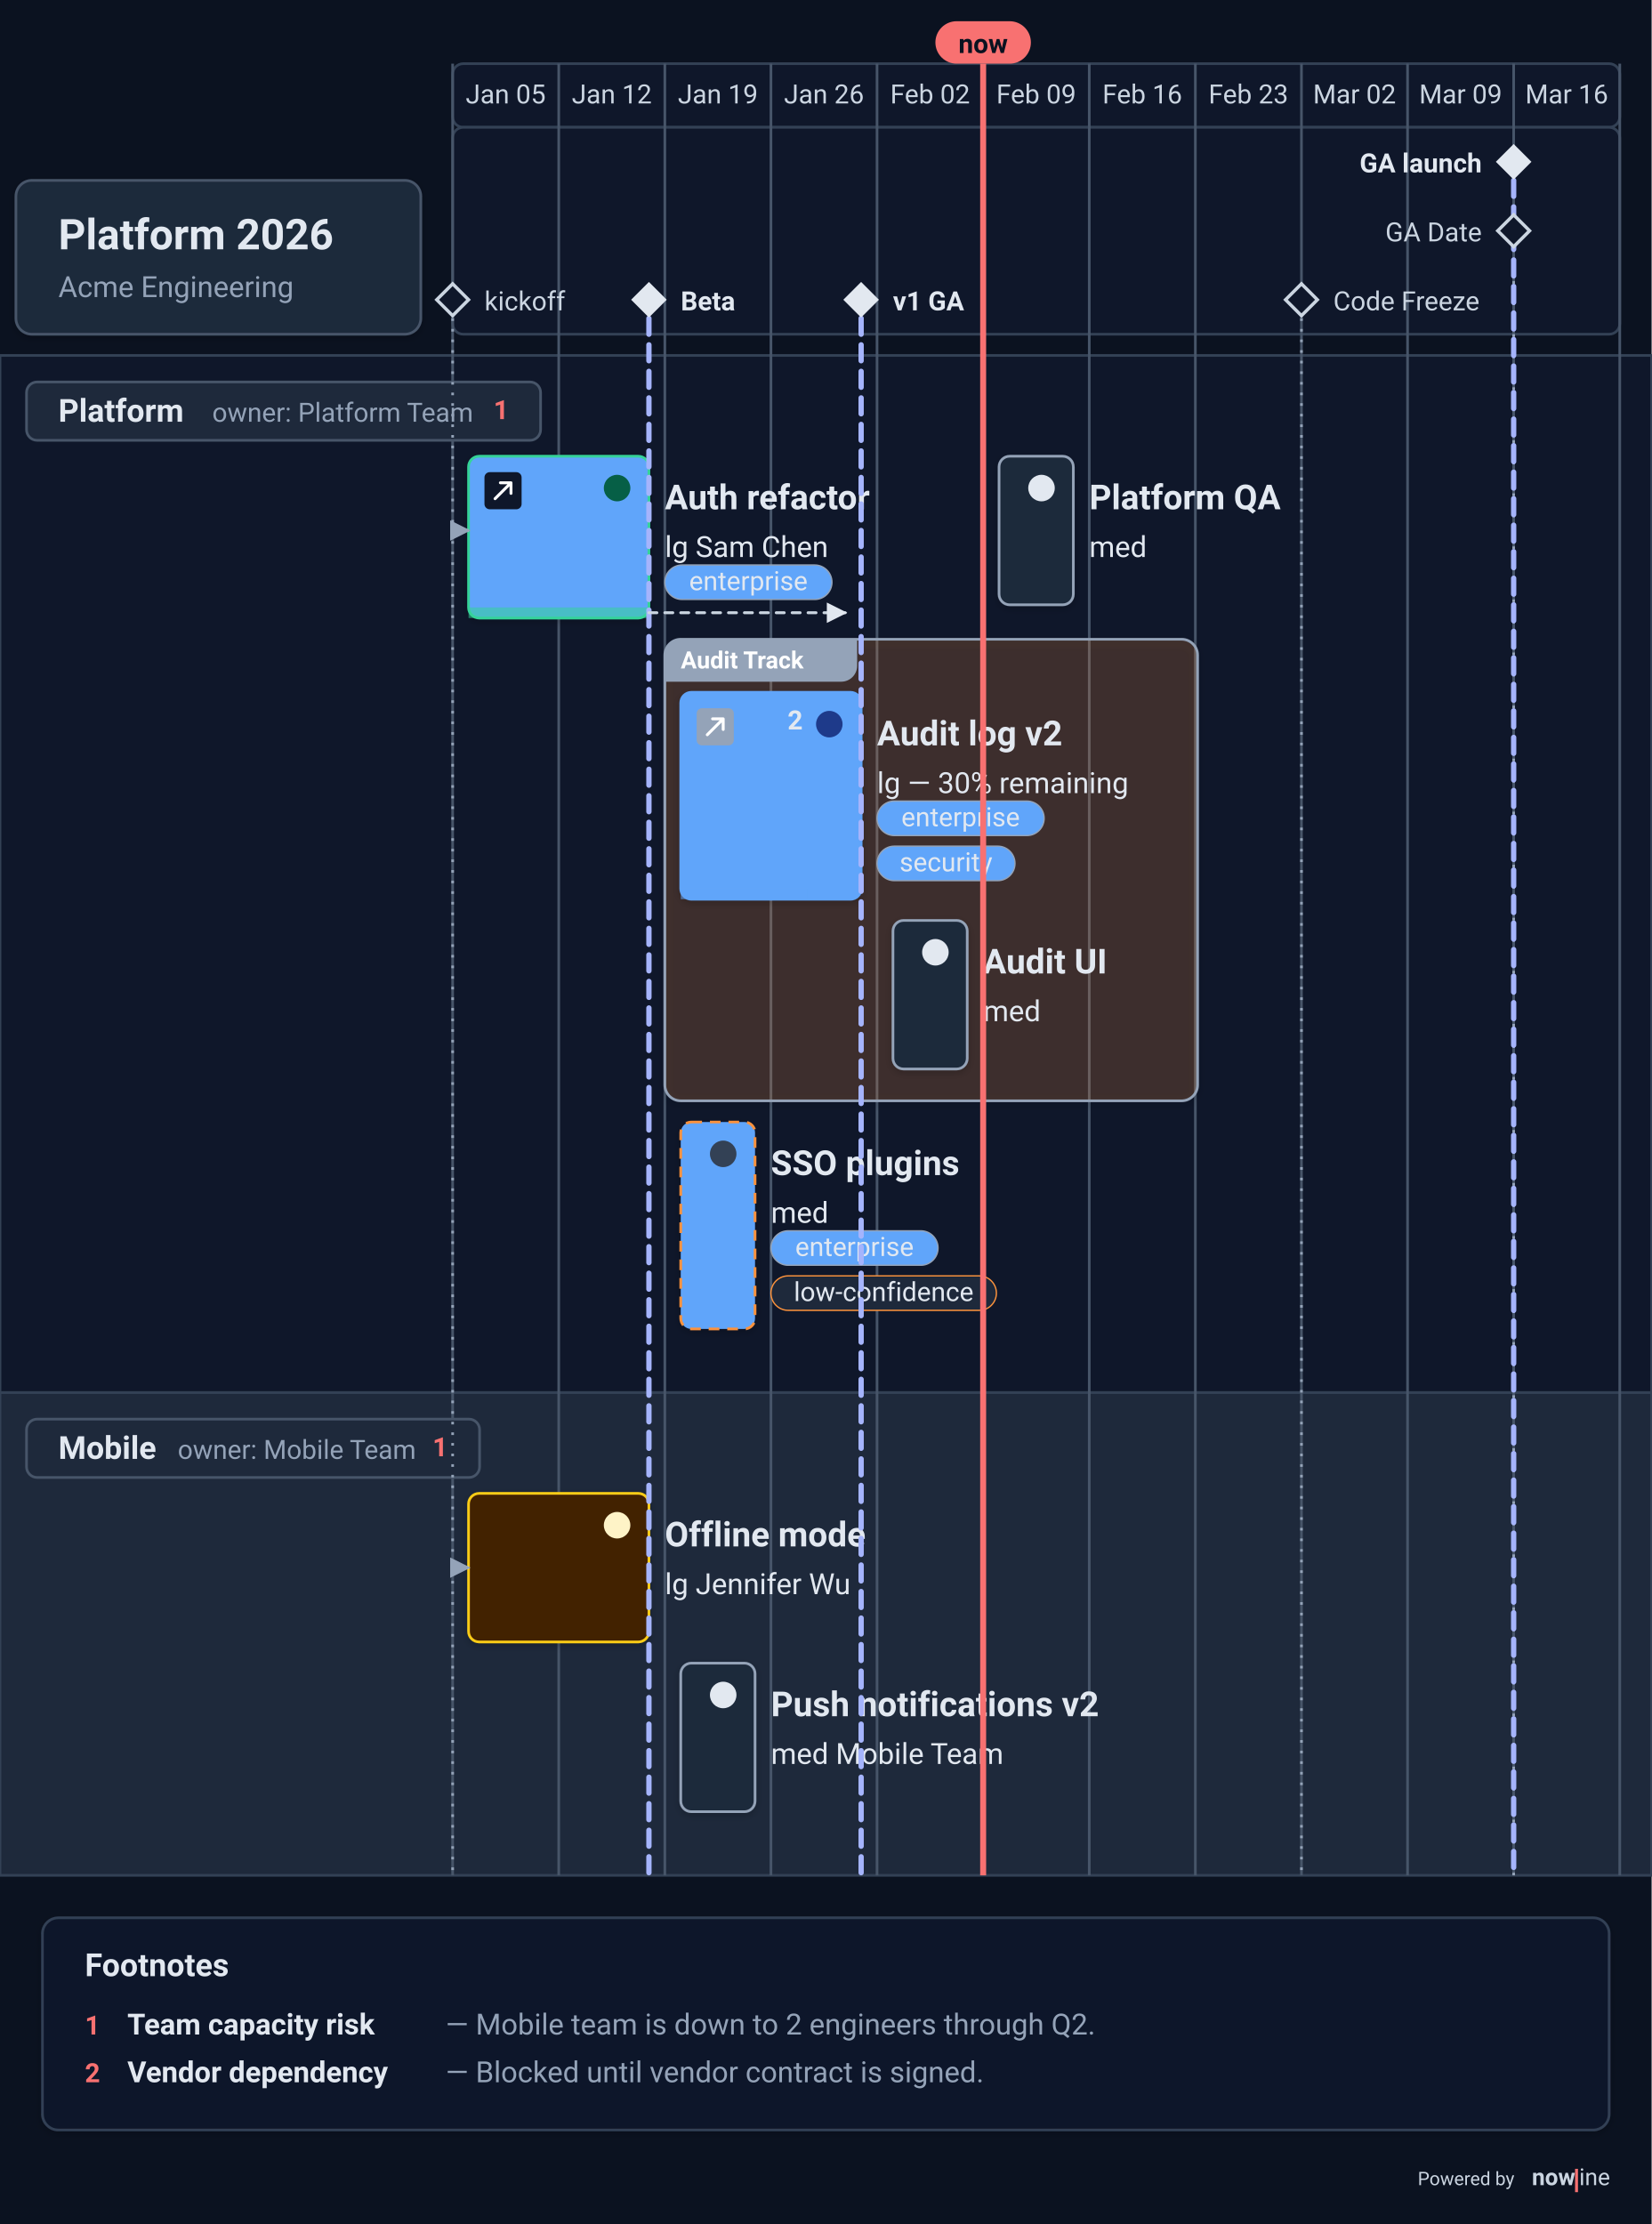
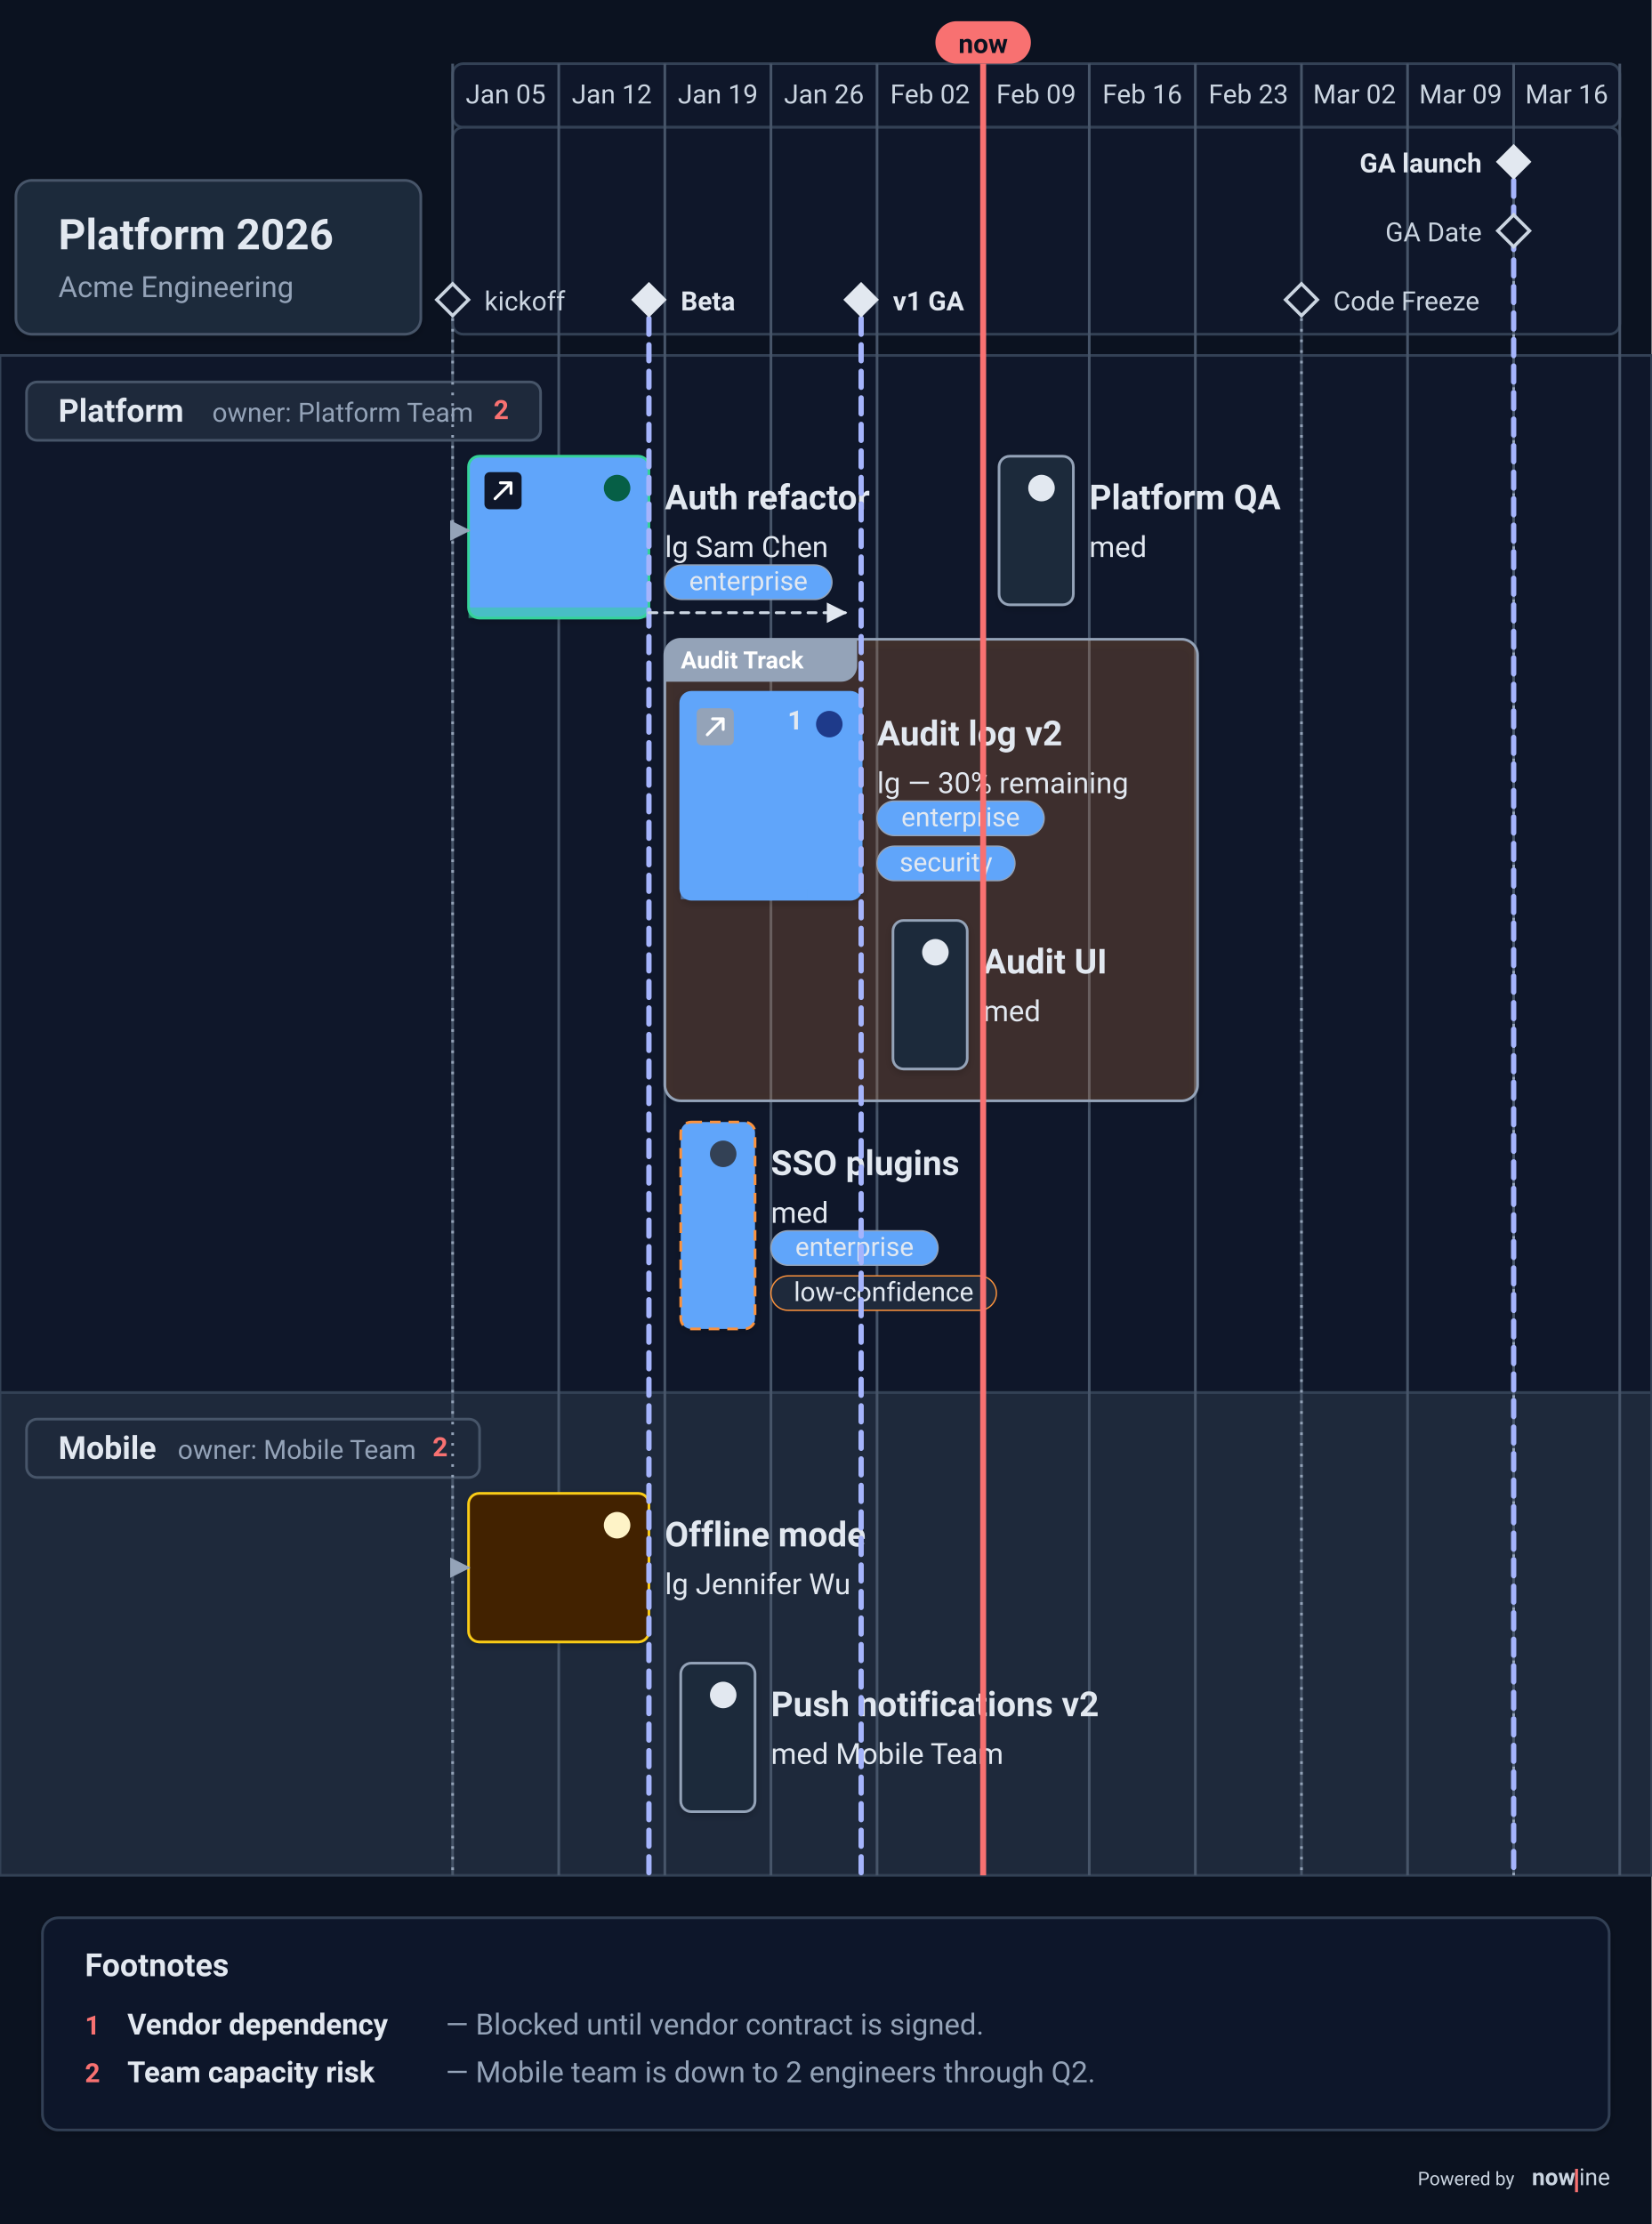
<svg xmlns="http://www.w3.org/2000/svg" data-generator="nowline" data-theme="dark" height="838.44" viewBox="0 0 622.64 838.44" width="622.64">
  <defs>
    <filter height="200%" id="nl-0-root-shadow-subtle" width="200%" x="-50%" y="-50%">
      <feGaussianBlur in="SourceAlpha" stdDeviation="1.5" />
      <feOffset dx="0" dy="1" result="offsetblur" />
      <feComponentTransfer>
        <feFuncA type="linear" slope="0.2" />
      </feComponentTransfer>
      <feMerge>
        <feMergeNode />
        <feMergeNode in="SourceGraphic" />
      </feMerge>
    </filter>
    <filter height="200%" id="nl-0-root-shadow-soft" width="200%" x="-50%" y="-50%">
      <feGaussianBlur in="SourceAlpha" stdDeviation="5" />
      <feOffset dx="0" dy="3" result="offsetblur" />
      <feComponentTransfer>
        <feFuncA type="linear" slope="0.3" />
      </feComponentTransfer>
      <feMerge>
        <feMergeNode />
        <feMergeNode in="SourceGraphic" />
      </feMerge>
    </filter>
    <filter height="200%" id="nl-0-root-shadow-hard" width="200%" x="-50%" y="-50%">
      <feGaussianBlur in="SourceAlpha" stdDeviation="0" />
      <feOffset dx="2" dy="2" result="offsetblur" />
      <feComponentTransfer>
        <feFuncA type="linear" slope="0.45" />
      </feComponentTransfer>
      <feMerge>
        <feMergeNode />
        <feMergeNode in="SourceGraphic" />
      </feMerge>
    </filter>
    <marker id="nl-0-root-arrow" viewBox="0 0 10 10" refX="9" refY="5" markerWidth="7" markerHeight="7" orient="auto">
      <path d="M 0 0 L 10 5 L 0 10 z" fill="#94a3b8" />
    </marker>
    <marker id="nl-0-root-arrow-light" viewBox="0 0 10 10" refX="9" refY="5" markerWidth="7" markerHeight="7" orient="auto">
      <path d="M 0 0 L 10 5 L 0 10 z" fill="#64748b" />
    </marker>
    <marker id="nl-0-root-arrow-dark" viewBox="0 0 10 10" refX="9" refY="5" markerWidth="7" markerHeight="7" orient="auto">
      <path d="M 0 0 L 10 5 L 0 10 z" fill="#e2e8f0" />
    </marker>
  </defs>
  <rect fill="#0b1220" height="838.44" width="622.64" x="0" y="0" />
  <g data-layer="timeline">
    <rect fill="#0f172a" height="24" rx="4" ry="4" stroke="#334155" stroke-width="1" width="440" x="170.64" y="24" />
    <rect fill="#0f172a" height="78" rx="4" ry="4" stroke="#334155" stroke-width="1" width="440" x="170.64" y="48" />
    <text fill="#cbd5e1" font-family="system-ui, -apple-system, &quot;Segoe UI&quot;, Roboto, sans-serif" font-size="10" text-anchor="middle" x="190.64" y="39">Jan 05</text>
    <text fill="#cbd5e1" font-family="system-ui, -apple-system, &quot;Segoe UI&quot;, Roboto, sans-serif" font-size="10" text-anchor="middle" x="230.64" y="39">Jan 12</text>
    <text fill="#cbd5e1" font-family="system-ui, -apple-system, &quot;Segoe UI&quot;, Roboto, sans-serif" font-size="10" text-anchor="middle" x="270.64" y="39">Jan 19</text>
    <text fill="#cbd5e1" font-family="system-ui, -apple-system, &quot;Segoe UI&quot;, Roboto, sans-serif" font-size="10" text-anchor="middle" x="310.64" y="39">Jan 26</text>
    <text fill="#cbd5e1" font-family="system-ui, -apple-system, &quot;Segoe UI&quot;, Roboto, sans-serif" font-size="10" text-anchor="middle" x="350.64" y="39">Feb 02</text>
    <text fill="#cbd5e1" font-family="system-ui, -apple-system, &quot;Segoe UI&quot;, Roboto, sans-serif" font-size="10" text-anchor="middle" x="390.64" y="39">Feb 09</text>
    <text fill="#cbd5e1" font-family="system-ui, -apple-system, &quot;Segoe UI&quot;, Roboto, sans-serif" font-size="10" text-anchor="middle" x="430.64" y="39">Feb 16</text>
    <text fill="#cbd5e1" font-family="system-ui, -apple-system, &quot;Segoe UI&quot;, Roboto, sans-serif" font-size="10" text-anchor="middle" x="470.64" y="39">Feb 23</text>
    <text fill="#cbd5e1" font-family="system-ui, -apple-system, &quot;Segoe UI&quot;, Roboto, sans-serif" font-size="10" text-anchor="middle" x="510.64" y="39">Mar 02</text>
    <text fill="#cbd5e1" font-family="system-ui, -apple-system, &quot;Segoe UI&quot;, Roboto, sans-serif" font-size="10" text-anchor="middle" x="550.64" y="39">Mar 09</text>
    <text fill="#cbd5e1" font-family="system-ui, -apple-system, &quot;Segoe UI&quot;, Roboto, sans-serif" font-size="10" text-anchor="middle" x="590.64" y="39">Mar 16</text>
  </g>
  <g data-id="platform" data-layer="swimlane-bg">
    <rect fill="#0f172a" height="391" stroke="#334155" stroke-width="1" width="622.64" x="0" y="134" />
  </g>
  <g data-id="mobile" data-layer="swimlane-bg">
    <rect fill="#1e293b" height="182" stroke="#334155" stroke-width="1" width="622.64" x="0" y="525" />
  </g>
  <g data-layer="grid">
    <line stroke="#475569" stroke-width="1" x1="170.64" x2="170.64" y1="24" y2="707" />
    <line stroke="#475569" stroke-width="1" x1="210.64" x2="210.64" y1="24" y2="707" />
    <line stroke="#475569" stroke-width="1" x1="250.64" x2="250.64" y1="24" y2="707" />
    <line stroke="#475569" stroke-width="1" x1="290.64" x2="290.64" y1="24" y2="707" />
    <line stroke="#475569" stroke-width="1" x1="330.64" x2="330.64" y1="24" y2="707" />
    <line stroke="#475569" stroke-width="1" x1="370.64" x2="370.64" y1="24" y2="707" />
    <line stroke="#475569" stroke-width="1" x1="410.64" x2="410.64" y1="24" y2="707" />
    <line stroke="#475569" stroke-width="1" x1="450.64" x2="450.64" y1="24" y2="707" />
    <line stroke="#475569" stroke-width="1" x1="490.64" x2="490.64" y1="24" y2="707" />
    <line stroke="#475569" stroke-width="1" x1="530.64" x2="530.64" y1="24" y2="707" />
    <line stroke="#475569" stroke-width="1" x1="570.64" x2="570.64" y1="24" y2="707" />
    <line stroke="#475569" stroke-width="1" x1="610.64" x2="610.64" y1="24" y2="707" />
  </g>
  <g data-id="platform" data-layer="swimlane">
    <rect fill="#1e293b" height="22" rx="4" ry="4" stroke="#475569" stroke-width="1" width="193.8" x="10" y="144" />
    <text fill="#e2e8f0" font-family="system-ui, -apple-system, &quot;Segoe UI&quot;, Roboto, sans-serif" font-size="12" font-weight="600" x="22" y="159">Platform</text>
    <text fill="#94a3b8" font-family="system-ui, -apple-system, &quot;Segoe UI&quot;, Roboto, sans-serif" font-size="10" x="80" y="159">owner: Platform Team</text>
-     <text fill="#f87171" font-family="system-ui, -apple-system, &quot;Segoe UI&quot;, Roboto, sans-serif" font-size="10" font-weight="700" text-anchor="end" x="191.8" y="158">1</text>
+     <text fill="#f87171" font-family="system-ui, -apple-system, &quot;Segoe UI&quot;, Roboto, sans-serif" font-size="10" font-weight="700" text-anchor="end" x="191.8" y="158">2</text>
    <g data-id="auth-refactor" data-layer="item">
      <rect fill="#60a5fa" filter="url(#nl-0-root-shadow-subtle)" height="61" rx="4" ry="4" stroke="#34d399" stroke-width="1" width="68" x="176.64" y="172" />
      <rect fill="#34d399" height="4" opacity="0.55" width="68" x="176.64" y="229" />
      <circle cx="232.64" cy="184" fill="#065f46" r="5" />
      <text fill="#e2e8f0" font-family="system-ui, -apple-system, &quot;Segoe UI&quot;, Roboto, sans-serif" font-size="13" font-weight="600" x="250.64" y="192">Auth refactor</text>
      <text fill="#e2e8f0" font-family="system-ui, -apple-system, &quot;Segoe UI&quot;, Roboto, sans-serif" font-size="11" x="250.64" y="210">lg Sam Chen</text>
      <a href="https://github.com/acme/auth/issues/123" rel="noopener" target="_blank">
        <rect fill="#0f172a" height="14" rx="2" ry="2" width="14" x="182.64" y="178" />
        <path d="M186.64 188 L192.64 182 M188.64 182 H192.64 V186" fill="none" stroke="#ffffff" stroke-linecap="round" stroke-linejoin="round" stroke-width="1.1" />
      </a>
      <rect fill="#60a5fa" height="13" rx="6.5" ry="6.5" stroke="#94a3b8" stroke-width="0.5" width="63" x="250.64" y="213" />
      <text fill="#e2e8f0" font-family="system-ui, -apple-system, &quot;Segoe UI&quot;, Roboto, sans-serif" font-size="10" font-style="normal" font-weight="400" text-anchor="middle" x="282.14" y="222.5">enterprise</text>
    </g>
    <g data-layer="parallel">
      <g data-id="audit-track" data-layer="group">
        <rect fill="#fb923c" fill-opacity="0.18" filter="url(#nl-0-root-shadow-subtle)" height="174" rx="6" ry="6" stroke="#94a3b8" stroke-width="1" width="200.84" x="250.64" y="241" />
        <path d="M256.64 241H323.14V251A6 6 0 0 1 317.14 257H250.64V247A6 6 0 0 1 256.64 241Z" fill="#94a3b8" />
        <text fill="#ffffff" font-family="system-ui, -apple-system, &quot;Segoe UI&quot;, Roboto, sans-serif" font-size="9" font-weight="600" x="256.64" y="252">Audit Track</text>
        <g data-id="audit-log" data-layer="item">
          <rect fill="#60a5fa" filter="url(#nl-0-root-shadow-subtle)" height="78" rx="4" ry="4" stroke="#60a5fa" stroke-width="1" width="68" x="256.64" y="261" />
          <rect fill="#60a5fa" height="4" opacity="0.55" width="47.6" x="256.64" y="335" />
          <circle cx="312.64" cy="273" fill="#1e3a8a" r="5" />
          <text fill="#e2e8f0" font-family="system-ui, -apple-system, &quot;Segoe UI&quot;, Roboto, sans-serif" font-size="13" font-weight="600" x="330.64" y="281">Audit log v2</text>
          <text fill="#e2e8f0" font-family="system-ui, -apple-system, &quot;Segoe UI&quot;, Roboto, sans-serif" font-size="11" x="330.64" y="299">lg — 30% remaining</text>
-           <text fill="#e2e8f0" font-family="system-ui, -apple-system, &quot;Segoe UI&quot;, Roboto, sans-serif" font-size="10" font-weight="700" text-anchor="end" x="302.64" y="275">2</text>
+           <text fill="#e2e8f0" font-family="system-ui, -apple-system, &quot;Segoe UI&quot;, Roboto, sans-serif" font-size="10" font-weight="700" text-anchor="end" x="302.64" y="275">1</text>
          <a href="https://wiki.acme.com/audit" rel="noopener" target="_blank">
            <rect fill="#94a3b8" height="14" rx="2" ry="2" width="14" x="262.64" y="267" />
            <path d="M266.64 277 L272.64 271 M268.64 271 H272.64 V275" fill="none" stroke="#ffffff" stroke-linecap="round" stroke-linejoin="round" stroke-width="1.1" />
          </a>
          <rect fill="#60a5fa" height="13" rx="6.5" ry="6.5" stroke="#94a3b8" stroke-width="0.5" width="63" x="330.64" y="302" />
          <text fill="#e2e8f0" font-family="system-ui, -apple-system, &quot;Segoe UI&quot;, Roboto, sans-serif" font-size="10" font-style="normal" font-weight="400" text-anchor="middle" x="362.14" y="311.5">enterprise</text>
          <rect fill="#60a5fa" height="13" rx="6.5" ry="6.5" stroke="#94a3b8" stroke-width="0.5" width="52" x="330.64" y="319" />
          <text fill="#e2e8f0" font-family="system-ui, -apple-system, &quot;Segoe UI&quot;, Roboto, sans-serif" font-size="10" font-style="normal" font-weight="400" text-anchor="middle" x="356.64" y="328.5">security</text>
        </g>
        <g data-id="audit-ui" data-layer="item">
          <rect fill="#1e293b" filter="url(#nl-0-root-shadow-subtle)" height="56" rx="4" ry="4" stroke="#94a3b8" stroke-width="1" width="28" x="336.64" y="347" />
          <circle cx="352.64" cy="359" fill="#e2e8f0" r="5" />
          <text fill="#e2e8f0" font-family="system-ui, -apple-system, &quot;Segoe UI&quot;, Roboto, sans-serif" font-size="13" font-weight="600" x="370.64" y="367">Audit UI</text>
          <text fill="#e2e8f0" font-family="system-ui, -apple-system, &quot;Segoe UI&quot;, Roboto, sans-serif" font-size="11" x="370.64" y="385">med</text>
        </g>
      </g>
      <g data-id="sso" data-layer="item">
        <rect fill="#60a5fa" filter="url(#nl-0-root-shadow-subtle)" height="78" rx="4" ry="4" stroke="#fb923c" stroke-dasharray="4 3" stroke-width="1" width="28" x="256.64" y="423" />
        <circle cx="272.64" cy="435" fill="#334155" r="5" />
        <text fill="#e2e8f0" font-family="system-ui, -apple-system, &quot;Segoe UI&quot;, Roboto, sans-serif" font-size="13" font-weight="600" x="290.64" y="443">SSO plugins</text>
        <text fill="#e2e8f0" font-family="system-ui, -apple-system, &quot;Segoe UI&quot;, Roboto, sans-serif" font-size="11" x="290.64" y="461">med</text>
        <rect fill="#60a5fa" height="13" rx="6.5" ry="6.5" stroke="#94a3b8" stroke-width="0.5" width="63" x="290.64" y="464" />
        <text fill="#e2e8f0" font-family="system-ui, -apple-system, &quot;Segoe UI&quot;, Roboto, sans-serif" font-size="10" font-style="normal" font-weight="400" text-anchor="middle" x="322.14" y="473.5">enterprise</text>
        <rect fill="#1e293b" height="13" rx="6.5" ry="6.5" stroke="#fb923c" stroke-width="0.5" width="85" x="290.64" y="481" />
        <text fill="#e2e8f0" font-family="system-ui, -apple-system, &quot;Segoe UI&quot;, Roboto, sans-serif" font-size="10" font-style="normal" font-weight="400" text-anchor="middle" x="333.14" y="490.5">low-confidence</text>
      </g>
    </g>
    <g data-id="platform-qa" data-layer="item">
      <rect fill="#1e293b" filter="url(#nl-0-root-shadow-subtle)" height="56" rx="4" ry="4" stroke="#94a3b8" stroke-width="1" width="28" x="376.64" y="172" />
      <circle cx="392.64" cy="184" fill="#e2e8f0" r="5" />
      <text fill="#e2e8f0" font-family="system-ui, -apple-system, &quot;Segoe UI&quot;, Roboto, sans-serif" font-size="13" font-weight="600" x="410.64" y="192">Platform QA</text>
      <text fill="#e2e8f0" font-family="system-ui, -apple-system, &quot;Segoe UI&quot;, Roboto, sans-serif" font-size="11" x="410.64" y="210">med</text>
    </g>
  </g>
  <g data-id="mobile" data-layer="swimlane">
    <rect fill="#1e293b" height="22" rx="4" ry="4" stroke="#475569" stroke-width="1" width="170.8" x="10" y="535" />
    <text fill="#e2e8f0" font-family="system-ui, -apple-system, &quot;Segoe UI&quot;, Roboto, sans-serif" font-size="12" font-weight="600" x="22" y="550">Mobile</text>
    <text fill="#94a3b8" font-family="system-ui, -apple-system, &quot;Segoe UI&quot;, Roboto, sans-serif" font-size="10" x="67" y="550">owner: Mobile Team</text>
-     <text fill="#f87171" font-family="system-ui, -apple-system, &quot;Segoe UI&quot;, Roboto, sans-serif" font-size="10" font-weight="700" text-anchor="end" x="168.8" y="549">1</text>
+     <text fill="#f87171" font-family="system-ui, -apple-system, &quot;Segoe UI&quot;, Roboto, sans-serif" font-size="10" font-weight="700" text-anchor="end" x="168.8" y="549">2</text>
    <g data-id="offline" data-layer="item">
      <rect fill="#422006" filter="url(#nl-0-root-shadow-subtle)" height="56" rx="4" ry="4" stroke="#facc15" stroke-width="1" width="68" x="176.64" y="563" />
      <circle cx="232.64" cy="575" fill="#fef3c7" r="5" />
      <text fill="#e2e8f0" font-family="system-ui, -apple-system, &quot;Segoe UI&quot;, Roboto, sans-serif" font-size="13" font-weight="600" x="250.64" y="583">Offline mode</text>
      <text fill="#e2e8f0" font-family="system-ui, -apple-system, &quot;Segoe UI&quot;, Roboto, sans-serif" font-size="11" x="250.64" y="601">lg Jennifer Wu</text>
    </g>
    <g data-id="push-v2" data-layer="item">
      <rect fill="#1e293b" filter="url(#nl-0-root-shadow-subtle)" height="56" rx="4" ry="4" stroke="#94a3b8" stroke-width="1" width="28" x="256.64" y="627" />
      <circle cx="272.64" cy="639" fill="#e2e8f0" r="5" />
      <text fill="#e2e8f0" font-family="system-ui, -apple-system, &quot;Segoe UI&quot;, Roboto, sans-serif" font-size="13" font-weight="600" x="290.64" y="647">Push notifications v2</text>
      <text fill="#e2e8f0" font-family="system-ui, -apple-system, &quot;Segoe UI&quot;, Roboto, sans-serif" font-size="11" x="290.64" y="665">med Mobile Team</text>
    </g>
  </g>
  <path d="M170.64 200 L176.64 200" fill="none" marker-end="url(#nl-0-root-arrow)" stroke="#cbd5e1" stroke-linejoin="round" stroke-width="1.1" />
  <path d="M170.64 591 L176.64 591" fill="none" marker-end="url(#nl-0-root-arrow)" stroke="#cbd5e1" stroke-linejoin="round" stroke-width="1.1" />
  <line stroke="#94a3b8" stroke-dasharray="1 3" stroke-width="1" x1="170.64" x2="170.64" y1="120" y2="707" />
  <line stroke="#94a3b8" stroke-dasharray="1 3" stroke-width="1" x1="490.64" x2="490.64" y1="120" y2="707" />
  <line stroke="#94a3b8" stroke-dasharray="1 3" stroke-width="1" x1="570.64" x2="570.64" y1="94" y2="707" />
  <line stroke="#a5b4fc" stroke-dasharray="6 4" stroke-linecap="round" stroke-width="2" x1="244.64" x2="244.64" y1="120" y2="707" />
  <line stroke="#a5b4fc" stroke-dasharray="6 4" stroke-linecap="round" stroke-width="2" x1="324.64" x2="324.64" y1="120" y2="707" />
  <path d="M244.64 231 H318.64" fill="none" marker-end="url(#nl-0-root-arrow-dark)" stroke="#cbd5e1" stroke-dasharray="3 3" stroke-linecap="round" stroke-width="1.1" />
  <line stroke="#a5b4fc" stroke-dasharray="6 4" stroke-linecap="round" stroke-width="2" x1="570.64" x2="570.64" y1="68" y2="707" />
  <g data-id="kickoff" data-layer="anchor">
    <path d="M170.64 107 L176.64 113 L170.64 119 L164.64 113 Z" fill="#0f172a" stroke="#cbd5e1" stroke-width="1.25" />
    <text fill="#cbd5e1" font-family="system-ui, -apple-system, &quot;Segoe UI&quot;, Roboto, sans-serif" font-size="10" x="182.64" y="117">kickoff</text>
  </g>
  <g data-id="code-freeze" data-layer="anchor">
    <path d="M490.64 107 L496.64 113 L490.64 119 L484.64 113 Z" fill="#0f172a" stroke="#cbd5e1" stroke-width="1.25" />
    <text fill="#cbd5e1" font-family="system-ui, -apple-system, &quot;Segoe UI&quot;, Roboto, sans-serif" font-size="10" x="502.64" y="117">Code Freeze</text>
  </g>
  <g data-id="ga-date" data-layer="anchor">
    <path d="M570.64 81 L576.64 87 L570.64 93 L564.64 87 Z" fill="#0f172a" stroke="#cbd5e1" stroke-width="1.25" />
    <text fill="#cbd5e1" font-family="system-ui, -apple-system, &quot;Segoe UI&quot;, Roboto, sans-serif" font-size="10" text-anchor="end" x="558.64" y="91">GA Date</text>
  </g>
  <g data-id="beta" data-layer="milestone">
    <path d="M244.64 107 L250.64 113 L244.64 119 L238.64 113 Z" fill="#e2e8f0" stroke="#e2e8f0" stroke-width="1" />
    <text fill="#e2e8f0" font-family="system-ui, -apple-system, &quot;Segoe UI&quot;, Roboto, sans-serif" font-size="10" font-weight="600" x="256.64" y="117">Beta</text>
  </g>
  <g data-id="v1-ga" data-layer="milestone">
    <path d="M324.64 107 L330.64 113 L324.64 119 L318.64 113 Z" fill="#e2e8f0" stroke="#e2e8f0" stroke-width="1" />
    <text fill="#e2e8f0" font-family="system-ui, -apple-system, &quot;Segoe UI&quot;, Roboto, sans-serif" font-size="10" font-weight="600" x="336.64" y="117">v1 GA</text>
  </g>
  <g data-id="ga-launch" data-layer="milestone">
    <path d="M570.64 55 L576.64 61 L570.64 67 L564.64 61 Z" fill="#e2e8f0" stroke="#e2e8f0" stroke-width="1" />
    <text fill="#e2e8f0" font-family="system-ui, -apple-system, &quot;Segoe UI&quot;, Roboto, sans-serif" font-size="10" font-weight="600" text-anchor="end" x="558.64" y="65">GA launch</text>
  </g>
  <g data-layer="nowline">
    <line stroke="#f87171" stroke-width="2.25" x1="370.64" x2="370.64" y1="24" y2="707" />
    <rect fill="#f87171" height="16" rx="8" ry="8" width="36" x="352.64" y="8" />
    <text fill="#0b1220" font-family="system-ui, -apple-system, &quot;Segoe UI&quot;, Roboto, sans-serif" font-size="10" font-weight="700" text-anchor="middle" x="370.64" y="20">now</text>
  </g>
  <g data-layer="footnotes">
    <rect fill="#0f172a" filter="url(#nl-0-root-shadow-subtle)" height="80" rx="6" ry="6" stroke="#334155" stroke-width="1" width="590.64" x="16" y="723" />
    <text fill="#e2e8f0" font-family="system-ui, -apple-system, &quot;Segoe UI&quot;, Roboto, sans-serif" font-size="12" font-weight="700" x="32" y="745">Footnotes</text>
    <text fill="#f87171" font-family="system-ui, -apple-system, &quot;Segoe UI&quot;, Roboto, sans-serif" font-size="10" font-weight="700" x="32" y="767">1</text>
-     <text fill="#e2e8f0" font-family="system-ui, -apple-system, &quot;Segoe UI&quot;, Roboto, sans-serif" font-size="11" font-weight="600" x="48" y="767">Team capacity risk</text>
-     <text fill="#94a3b8" font-family="system-ui, -apple-system, &quot;Segoe UI&quot;, Roboto, sans-serif" font-size="11" x="168" y="767">— Mobile team is down to 2 engineers through Q2.</text>
+     <text fill="#e2e8f0" font-family="system-ui, -apple-system, &quot;Segoe UI&quot;, Roboto, sans-serif" font-size="11" font-weight="600" x="48" y="767">Vendor dependency</text>
+     <text fill="#94a3b8" font-family="system-ui, -apple-system, &quot;Segoe UI&quot;, Roboto, sans-serif" font-size="11" x="168" y="767">— Blocked until vendor contract is signed.</text>
    <text fill="#f87171" font-family="system-ui, -apple-system, &quot;Segoe UI&quot;, Roboto, sans-serif" font-size="10" font-weight="700" x="32" y="785">2</text>
-     <text fill="#e2e8f0" font-family="system-ui, -apple-system, &quot;Segoe UI&quot;, Roboto, sans-serif" font-size="11" font-weight="600" x="48" y="785">Vendor dependency</text>
-     <text fill="#94a3b8" font-family="system-ui, -apple-system, &quot;Segoe UI&quot;, Roboto, sans-serif" font-size="11" x="168" y="785">— Blocked until vendor contract is signed.</text>
+     <text fill="#e2e8f0" font-family="system-ui, -apple-system, &quot;Segoe UI&quot;, Roboto, sans-serif" font-size="11" font-weight="600" x="48" y="785">Team capacity risk</text>
+     <text fill="#94a3b8" font-family="system-ui, -apple-system, &quot;Segoe UI&quot;, Roboto, sans-serif" font-size="11" x="168" y="785">— Mobile team is down to 2 engineers through Q2.</text>
  </g>
  <g data-id="nl-0-root-header" data-layer="header">
    <rect fill="#1e293b" filter="url(#nl-0-root-shadow-subtle)" height="58" rx="6" ry="6" stroke="#475569" stroke-width="1" width="152.64" x="6" y="68" />
    <text fill="#e2e8f0" font-family="system-ui, -apple-system, &quot;Segoe UI&quot;, Roboto, sans-serif" font-size="16" font-weight="600" x="22" y="94">Platform 2026</text>
    <text fill="#94a3b8" font-family="system-ui, -apple-system, &quot;Segoe UI&quot;, Roboto, sans-serif" font-size="11" x="22" y="112">Acme Engineering</text>
  </g>
  <a aria-label="Powered by nowline" href="https://nowline.io" rel="noopener" target="_blank">
    <g data-layer="attribution">
      <g transform="translate(534.48 815) scale(0.22)">
        <text fill="#cbd5e1" font-family="system-ui, -apple-system, &quot;Segoe UI&quot;, Roboto, sans-serif" font-size="32" font-weight="400" x="0" y="40">Powered by</text>
        <text fill="#cbd5e1" font-family="system-ui, -apple-system, &quot;Segoe UI&quot;, Roboto, sans-serif" font-size="40" font-weight="700" x="195.6" y="40">now</text>
        <rect fill="#f87171" height="40" width="5" x="269.6" y="12" />
        <text fill="#cbd5e1" font-family="system-ui, -apple-system, &quot;Segoe UI&quot;, Roboto, sans-serif" font-size="40" font-weight="400" x="276.6" y="40">ine</text>
      </g>
    </g>
  </a>
</svg>
